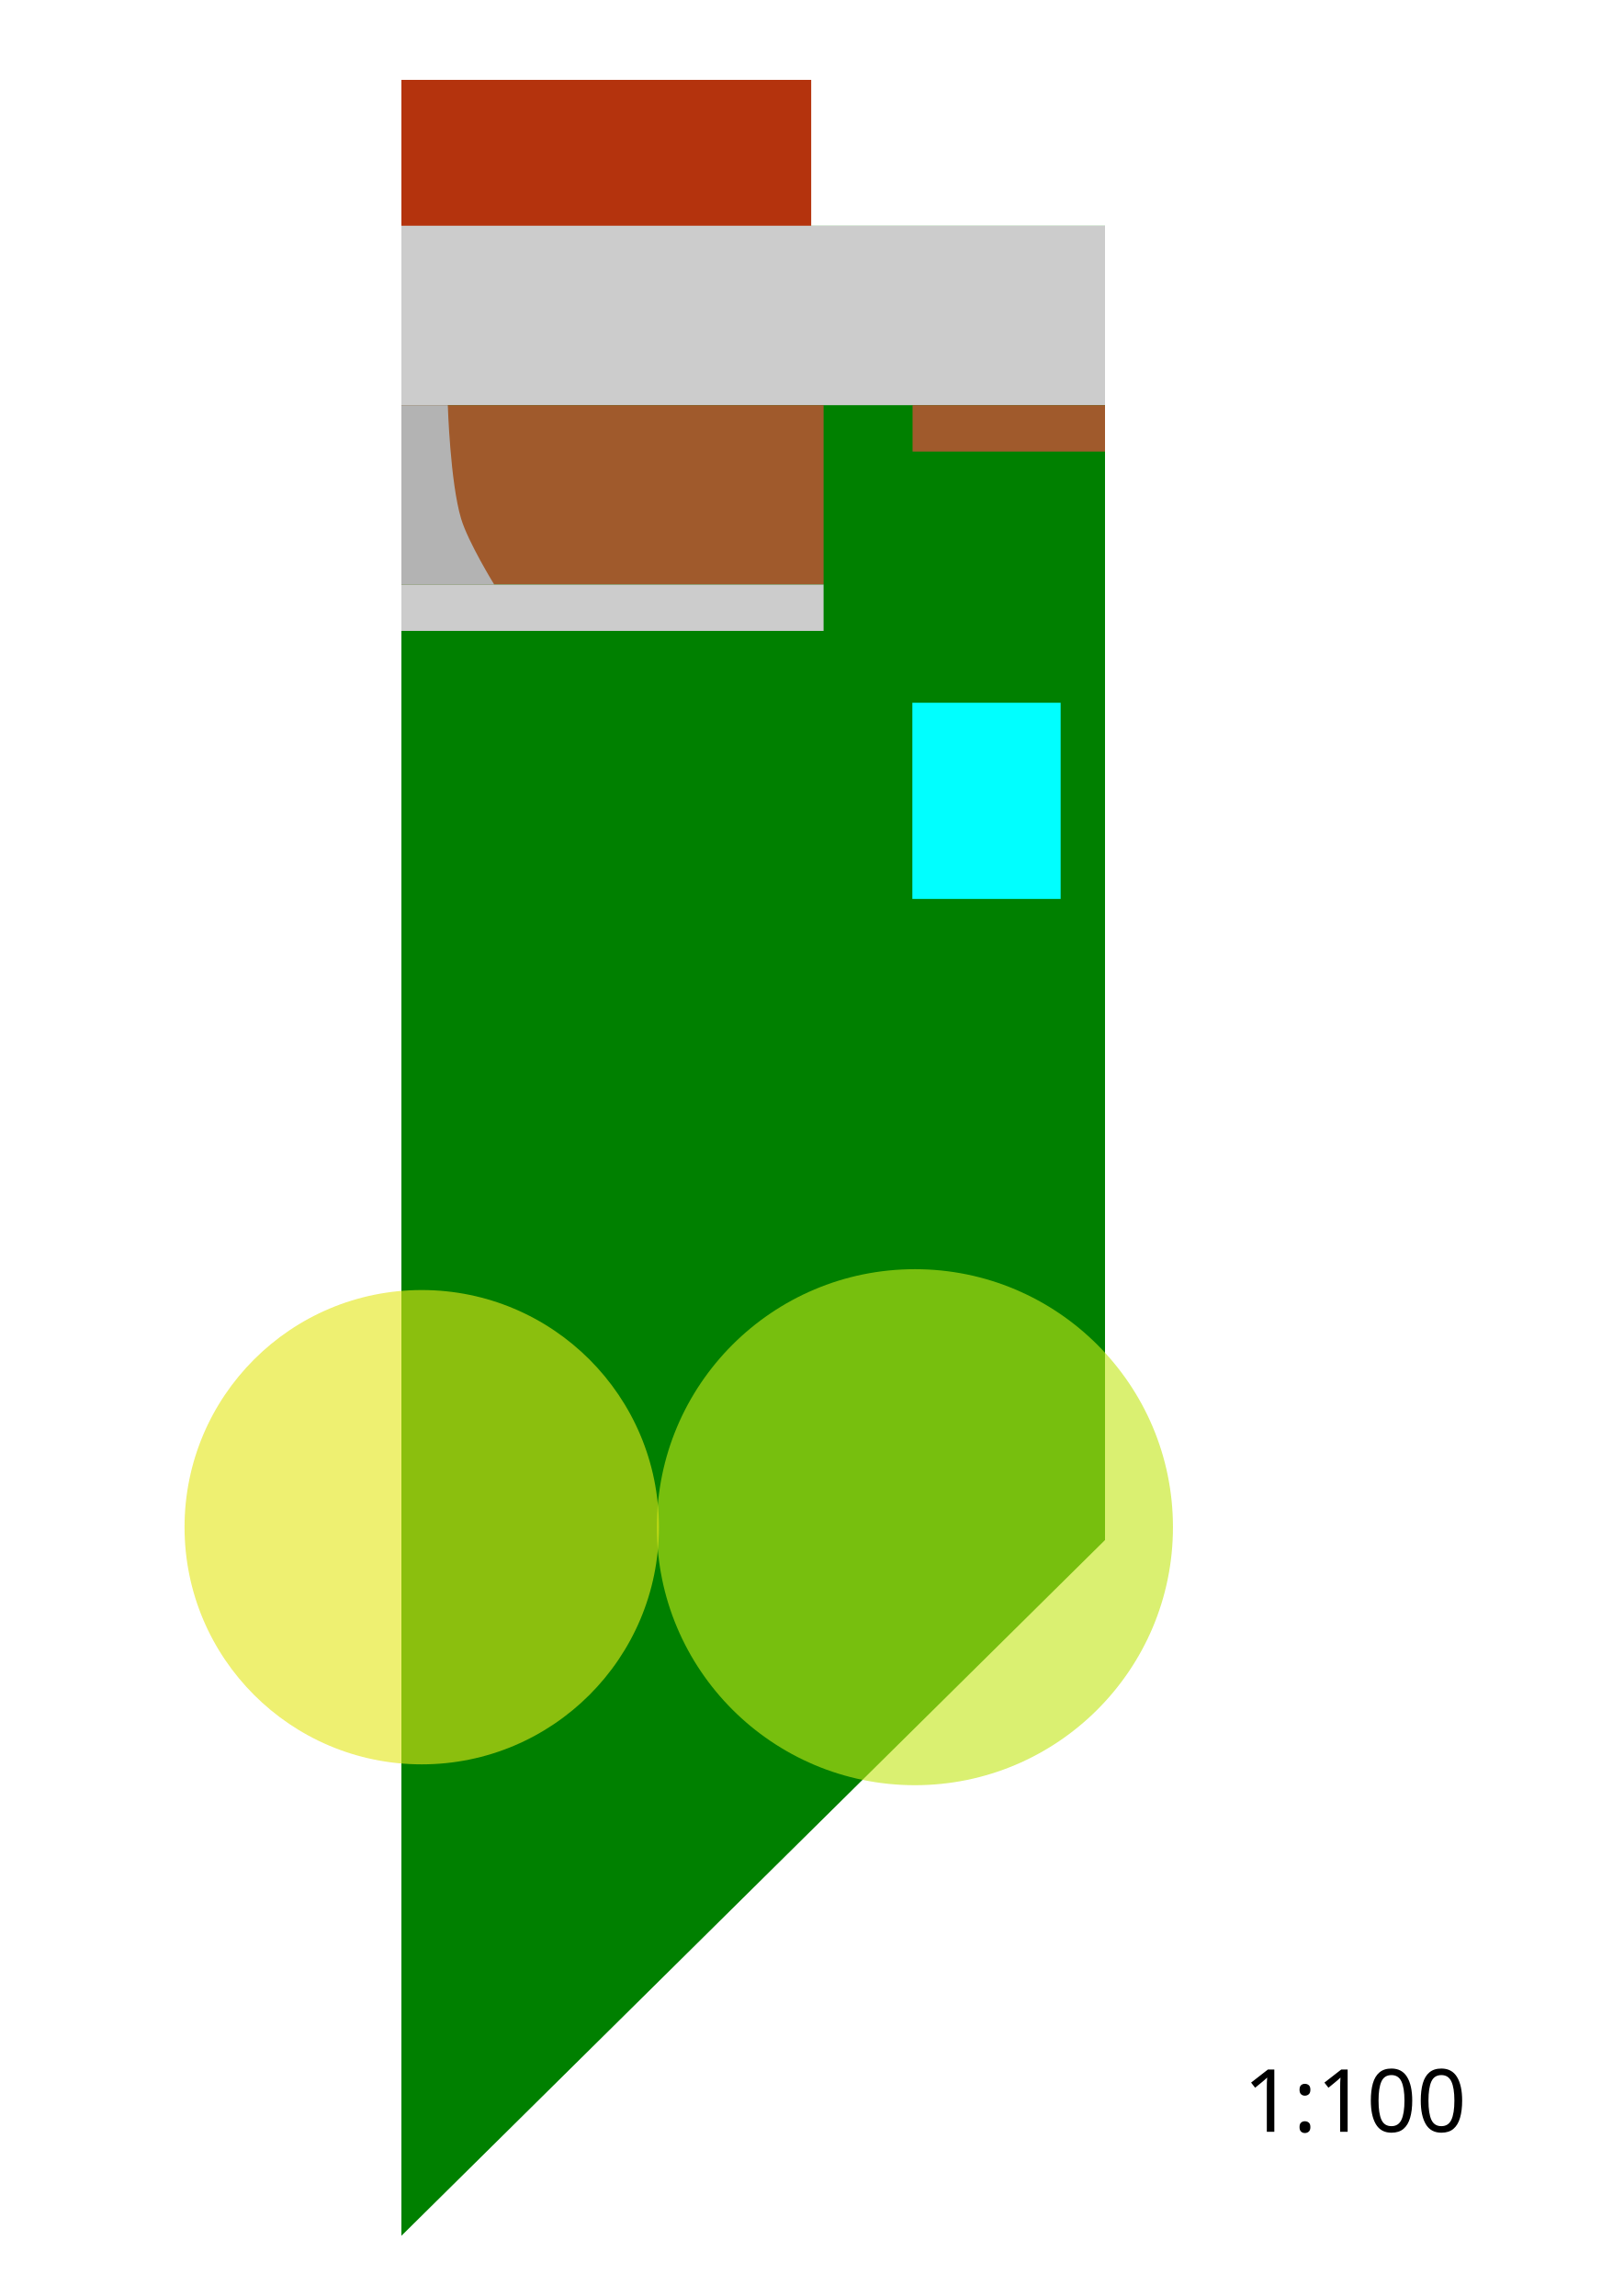
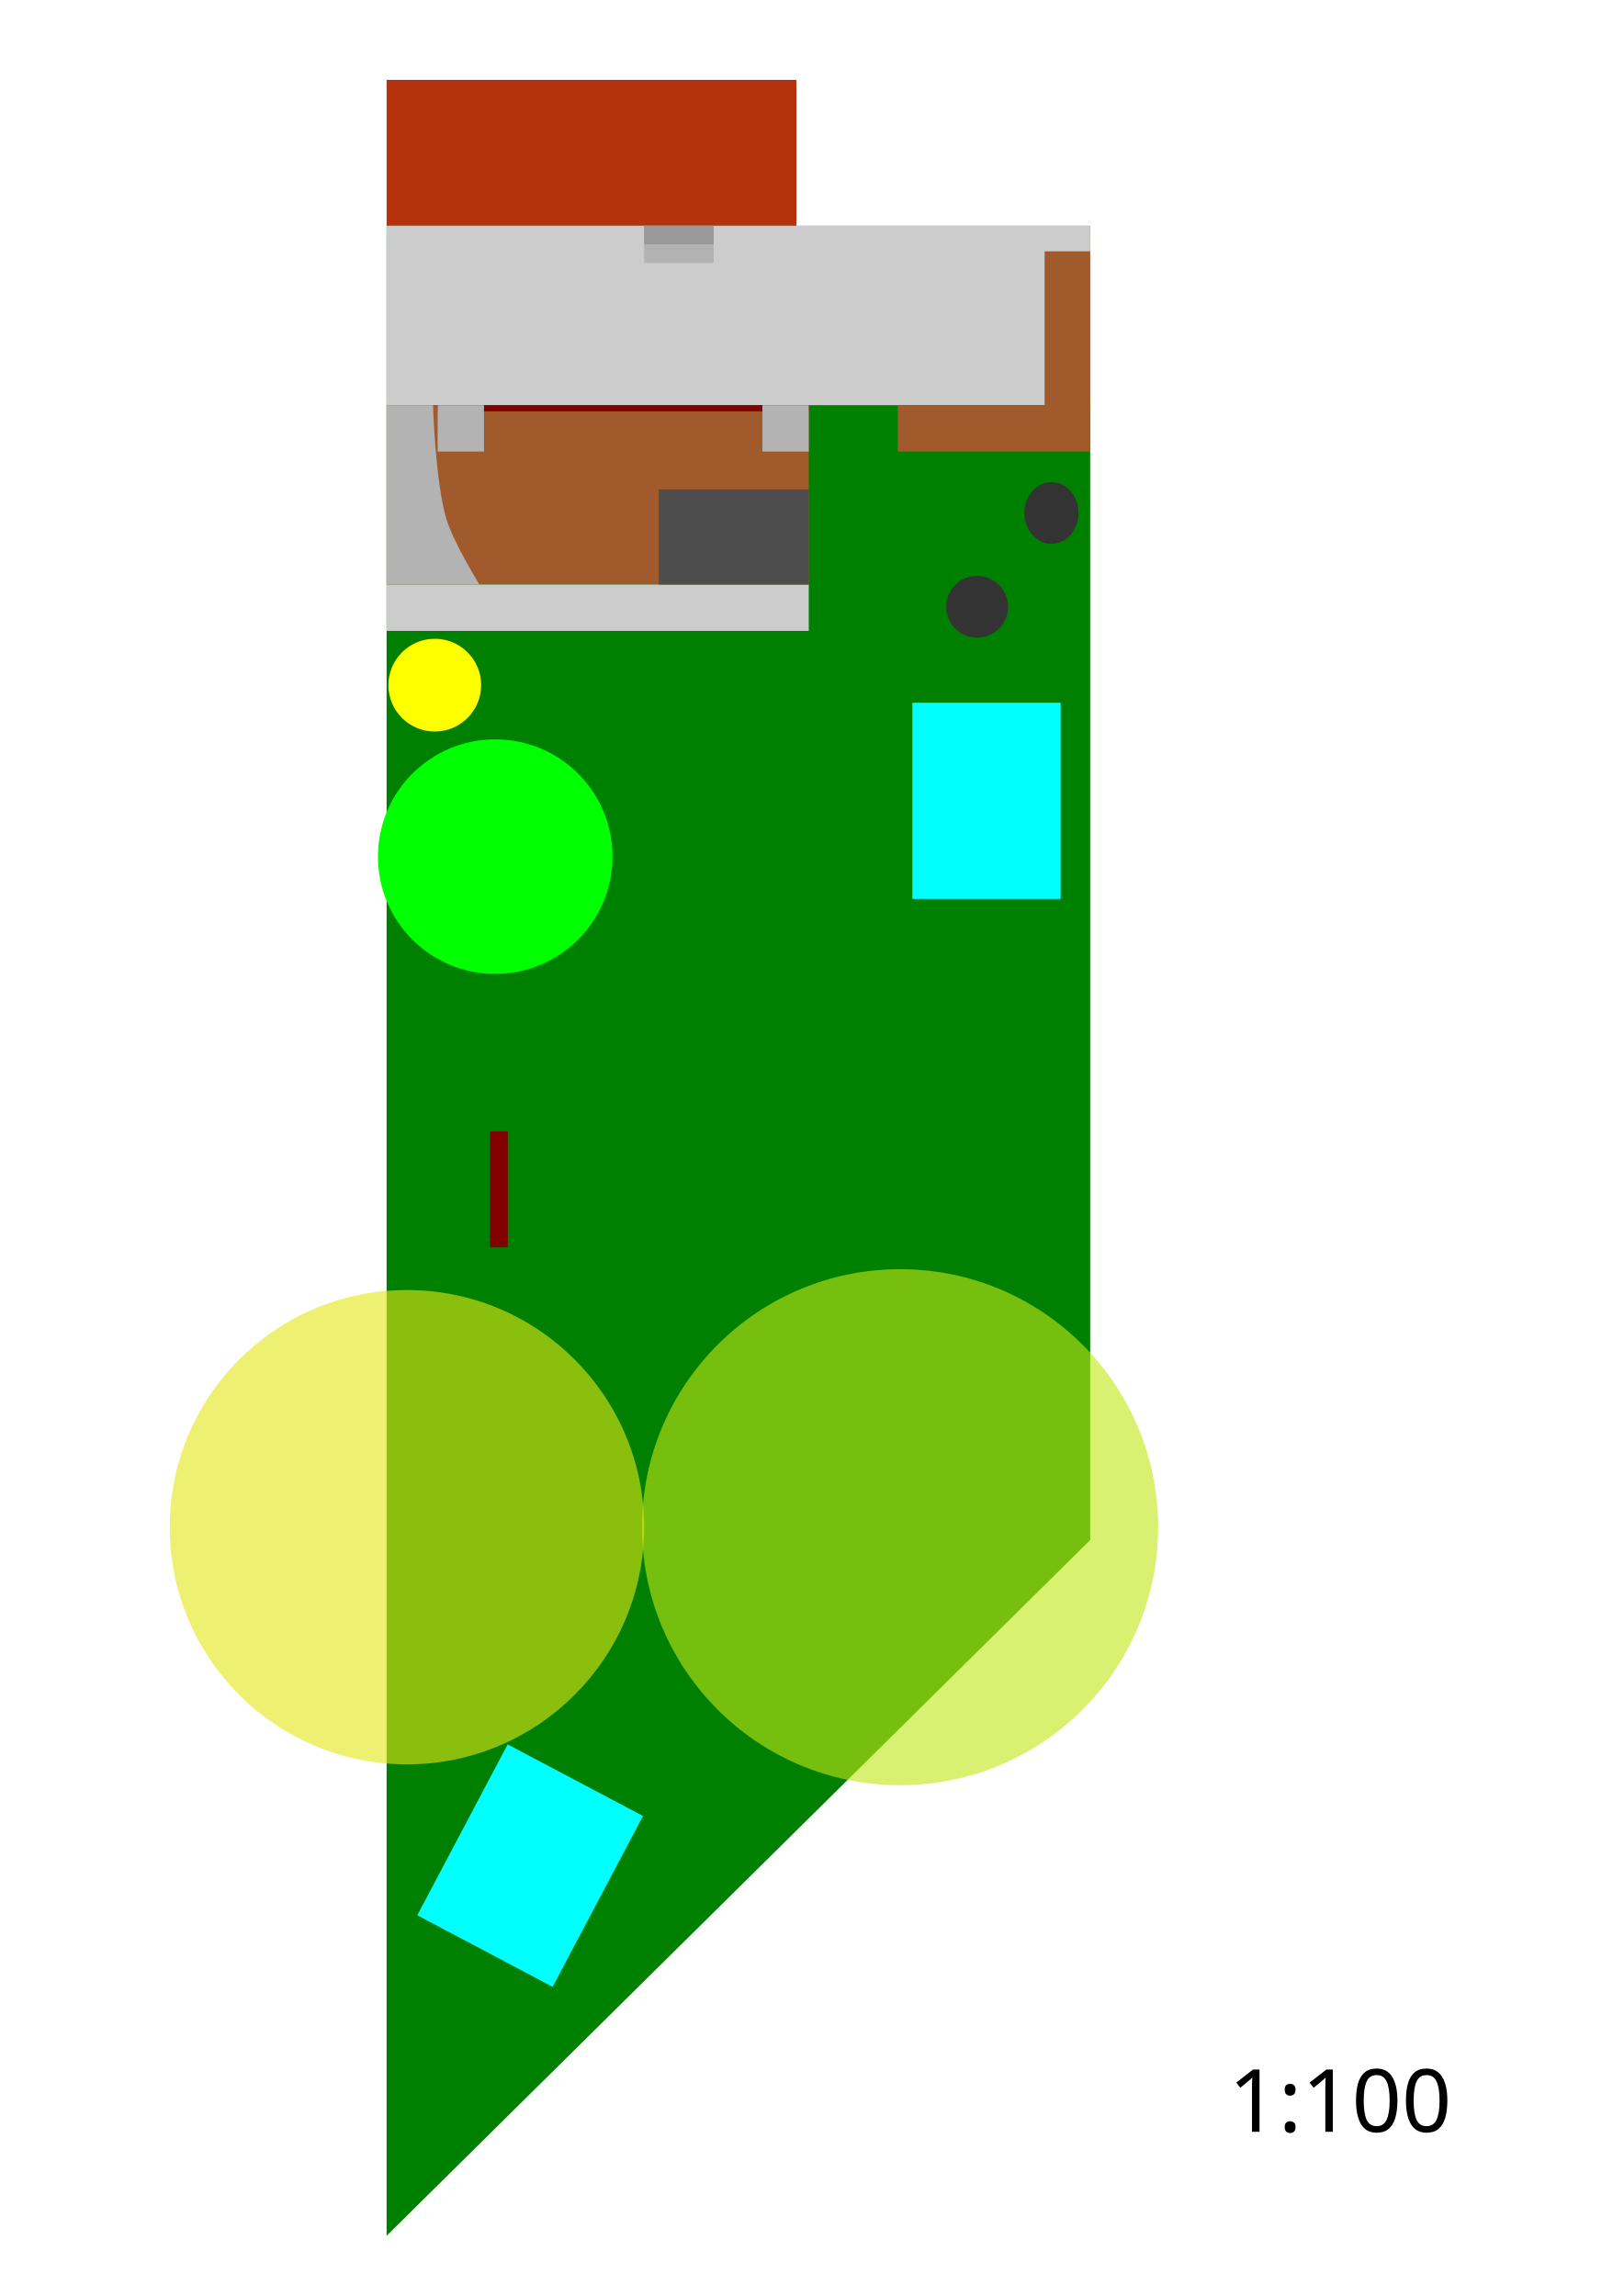
<svg xmlns="http://www.w3.org/2000/svg" width="744.094" height="1052.362" id="svg2" version="1.1">
  <defs id="defs4" />
-   <g id="layer1">
-     <path style="fill:#008000;fill-opacity:1;stroke:none" d="m 183.954,103.504 322.441,0 0,602.363 -322.441,318.897 z" id="rect2985" />
-     <rect style="fill:#b4330d;fill-opacity:1;stroke:none" id="rect3756" width="187.795" height="66.892" x="183.954" y="36.611" />
-     <rect style="fill:#cccccc;fill-opacity:1;stroke:none" id="rect3758" width="322.441" height="82.205" x="183.954" y="103.504" />
-     <rect y="185.708" x="183.954" height="82.205" width="193.465" id="rect3760" style="fill:#a05a2c;fill-opacity:1;stroke:none" />
-     <text xml:space="preserve" style="font-size:40px;font-style:normal;font-weight:normal;line-height:125%;letter-spacing:0px;word-spacing:0px;fill:#000000;fill-opacity:1;stroke:none;font-family:Sans" x="569.781" y="977.108" id="text3781">
-       <tspan id="tspan3783" x="569.781" y="977.108">1:100</tspan>
+   <g id="layer1" transform="translate(0,-2.5390623e-6)">
+     <path style="fill:#008000;fill-opacity:1;stroke:none" d="m 177.165,103.504 322.441,0 0,602.363 -322.441,318.897 z" id="rect2985" />
+     <rect style="fill:#b4330d;fill-opacity:1;stroke:none" id="rect3756" width="187.795" height="66.892" x="177.165" y="36.611" />
+     <rect style="fill:#cccccc;fill-opacity:1;stroke:none" id="rect3758" width="322.441" height="82.205" x="177.165" y="103.504" />
+     <rect y="185.708" x="177.165" height="82.205" width="193.465" id="rect3760" style="fill:#a05a2c;fill-opacity:1;stroke:none" />
+     <text xml:space="preserve" style="font-size:40px;font-style:normal;font-weight:normal;line-height:125%;letter-spacing:0px;word-spacing:0px;fill:#000000;fill-opacity:1;stroke:none;font-family:Sans" x="562.991" y="977.108" id="text3781">
+       <tspan id="tspan3783" x="562.991" y="977.108">1:100</tspan>
    </text>
-     <rect style="fill:#cccccc;fill-opacity:1;stroke:none" id="rect3785" width="193.465" height="21.26" x="183.954" y="267.913" />
-     <path style="fill:#c2e617;fill-opacity:1;stroke:none;opacity:0.613" id="path3789" d="m 522,672.508 a 118.256,118.256 0 1 1 -236.513,0 118.256,118.256 0 1 1 236.513,0 z" transform="translate(15.52861,27.4737)" />
-     <path transform="translate(-210.4714,27.4737)" d="m 512.444,672.508 a 108.7,108.7 0 1 1 -217.401,0 108.7,108.7 0 1 1 217.401,0 z" id="path3791" style="opacity:0.613;fill:#e3e617;fill-opacity:1;stroke:none" />
-     <path style="fill:#b3b3b3;fill-opacity:1;stroke:none" d="m 183.954,185.708 21.26,0 c 0,0 1.084,35.317 6.1,52.05 3.231,10.777 15.16,30.155 15.16,30.155 l -42.52,0 z" id="rect3793" />
-     <rect style="fill:#a05a2c;fill-opacity:1;stroke:none" id="rect3796" width="88.193" height="21.26" x="418.202" y="185.708" />
+     <rect style="fill:#cccccc;fill-opacity:1;stroke:none" id="rect3785" width="193.465" height="21.26" x="177.165" y="267.913" />
+     <path style="opacity:0.613;fill:#c2e617;fill-opacity:1;stroke:none" id="path3789" d="m 522,672.508 c 0,65.311 -52.945,118.256 -118.256,118.256 -65.311,0 -118.256,-52.945 -118.256,-118.256 0,-65.311 52.945,-118.256 118.256,-118.256 65.311,0 118.256,52.945 118.256,118.256 z" transform="translate(8.739009,27.4737)" />
+     <path transform="translate(-217.261,27.4737)" d="m 512.444,672.508 c 0,60.034 -48.667,108.7 -108.7,108.7 -60.034,0 -108.7,-48.667 -108.7,-108.7 0,-60.034 48.667,-108.7 108.7,-108.7 60.034,0 108.7,48.667 108.7,108.7 z" id="path3791" style="opacity:0.613;fill:#e3e617;fill-opacity:1;stroke:none" />
+     <path style="fill:#b3b3b3;fill-opacity:1;stroke:none" d="m 177.165,185.708 21.26,0 c 0,0 1.084,35.317 6.1,52.05 3.231,10.777 15.16,30.155 15.16,30.155 l -42.52,0 z" id="rect3793" />
+     <rect style="fill:#a05a2c;fill-opacity:1;stroke:none" id="rect3796" width="88.193" height="21.26" x="411.413" y="185.708" />
+     <rect y="115.196" x="478.7" height="70.512" width="20.906" id="rect3063" style="fill:#a05a2c;fill-opacity:1;stroke:none" />
+     <rect y="103.503" x="295.165" height="17.008" width="31.89" id="rect3065" style="fill:#b3b3b3;fill-opacity:1;stroke:none" />
+     <rect style="fill:#999999;fill-opacity:1;stroke:none" id="rect3067" width="31.89" height="8.504" x="295.165" y="103.503" />
+     <rect style="fill:#800000;fill-opacity:1;stroke:none" id="rect3069" width="170.079" height="2.835" x="200.551" y="185.708" />
+     <rect style="fill:#b3b3b3;fill-opacity:1;stroke:none" id="rect3071" width="21.26" height="21.26" x="349.37" y="185.708" />
+     <rect y="185.708" x="200.551" height="21.26" width="21.26" id="rect3073" style="fill:#b3b3b3;fill-opacity:1;stroke:none" />
+     <rect style="fill:#4d4d4d;fill-opacity:1;stroke:none" id="rect3077" width="68.74" height="43.583" x="301.889" y="224.33" />
+     <rect y="598.015" x="579.46" height="88.583" width="70.157" id="rect3087" style="display:inline;fill:#00ffff;fill-opacity:1;stroke:none" transform="matrix(0.8839801,0.4675245,-0.4675245,0.8839801,0,-2.5390623e-6)" />
+     <path style="display:inline;fill:#00ff00;fill-opacity:1;stroke:none" id="path3059" d="m 303.405,357.158 a 53.753,53.753 0 1 1 -107.506,0 53.753,53.753 0 1 1 107.506,0 z" transform="translate(-22.69567,35.4737)">
+       </path>
+     <path transform="matrix(0.2636738,0,0,0.2636738,381.9531,183.9466)" d="m 303.405,357.158 a 53.753,53.753 0 1 1 -107.506,0 53.753,53.753 0 1 1 107.506,0 z" id="path3079" style="display:inline;fill:#333333;fill-opacity:1;stroke:none">
+       </path>
+     <path style="display:inline;fill:#333333;fill-opacity:1;stroke:none" id="path3083" d="m 303.405,357.158 a 53.753,53.753 0 1 1 -107.506,0 53.753,53.753 0 1 1 107.506,0 z" transform="matrix(0.2307146,0,0,0.2636738,424.2451,140.9443)">
+       </path>
+     <rect transform="translate(0,-2.5390623e-6)" style="display:inline;fill:#800000;fill-opacity:1;stroke:none" id="rect3089" width="8.114" height="53.15" x="224.59" y="518.569" />
+     <path transform="matrix(0.3955107,0,0,0.3955107,100.5015,172.7757)" d="m 303.405,357.158 a 53.753,53.753 0 1 1 -107.506,0 53.753,53.753 0 1 1 107.506,0 z" id="path3091" style="display:inline;fill:#ffff00;fill-opacity:1;stroke:none">
+       </path>
  </g>
-   <g id="layer2" style="display:inline">
+   <g id="layer2" style="display:inline" transform="translate(0,-2.5390623e-6)">
    <rect style="fill:#00ffff;fill-opacity:1;stroke:none" id="rect3798" width="67.961" height="89.929" x="418.101" y="322.101" />
  </g>
</svg>
